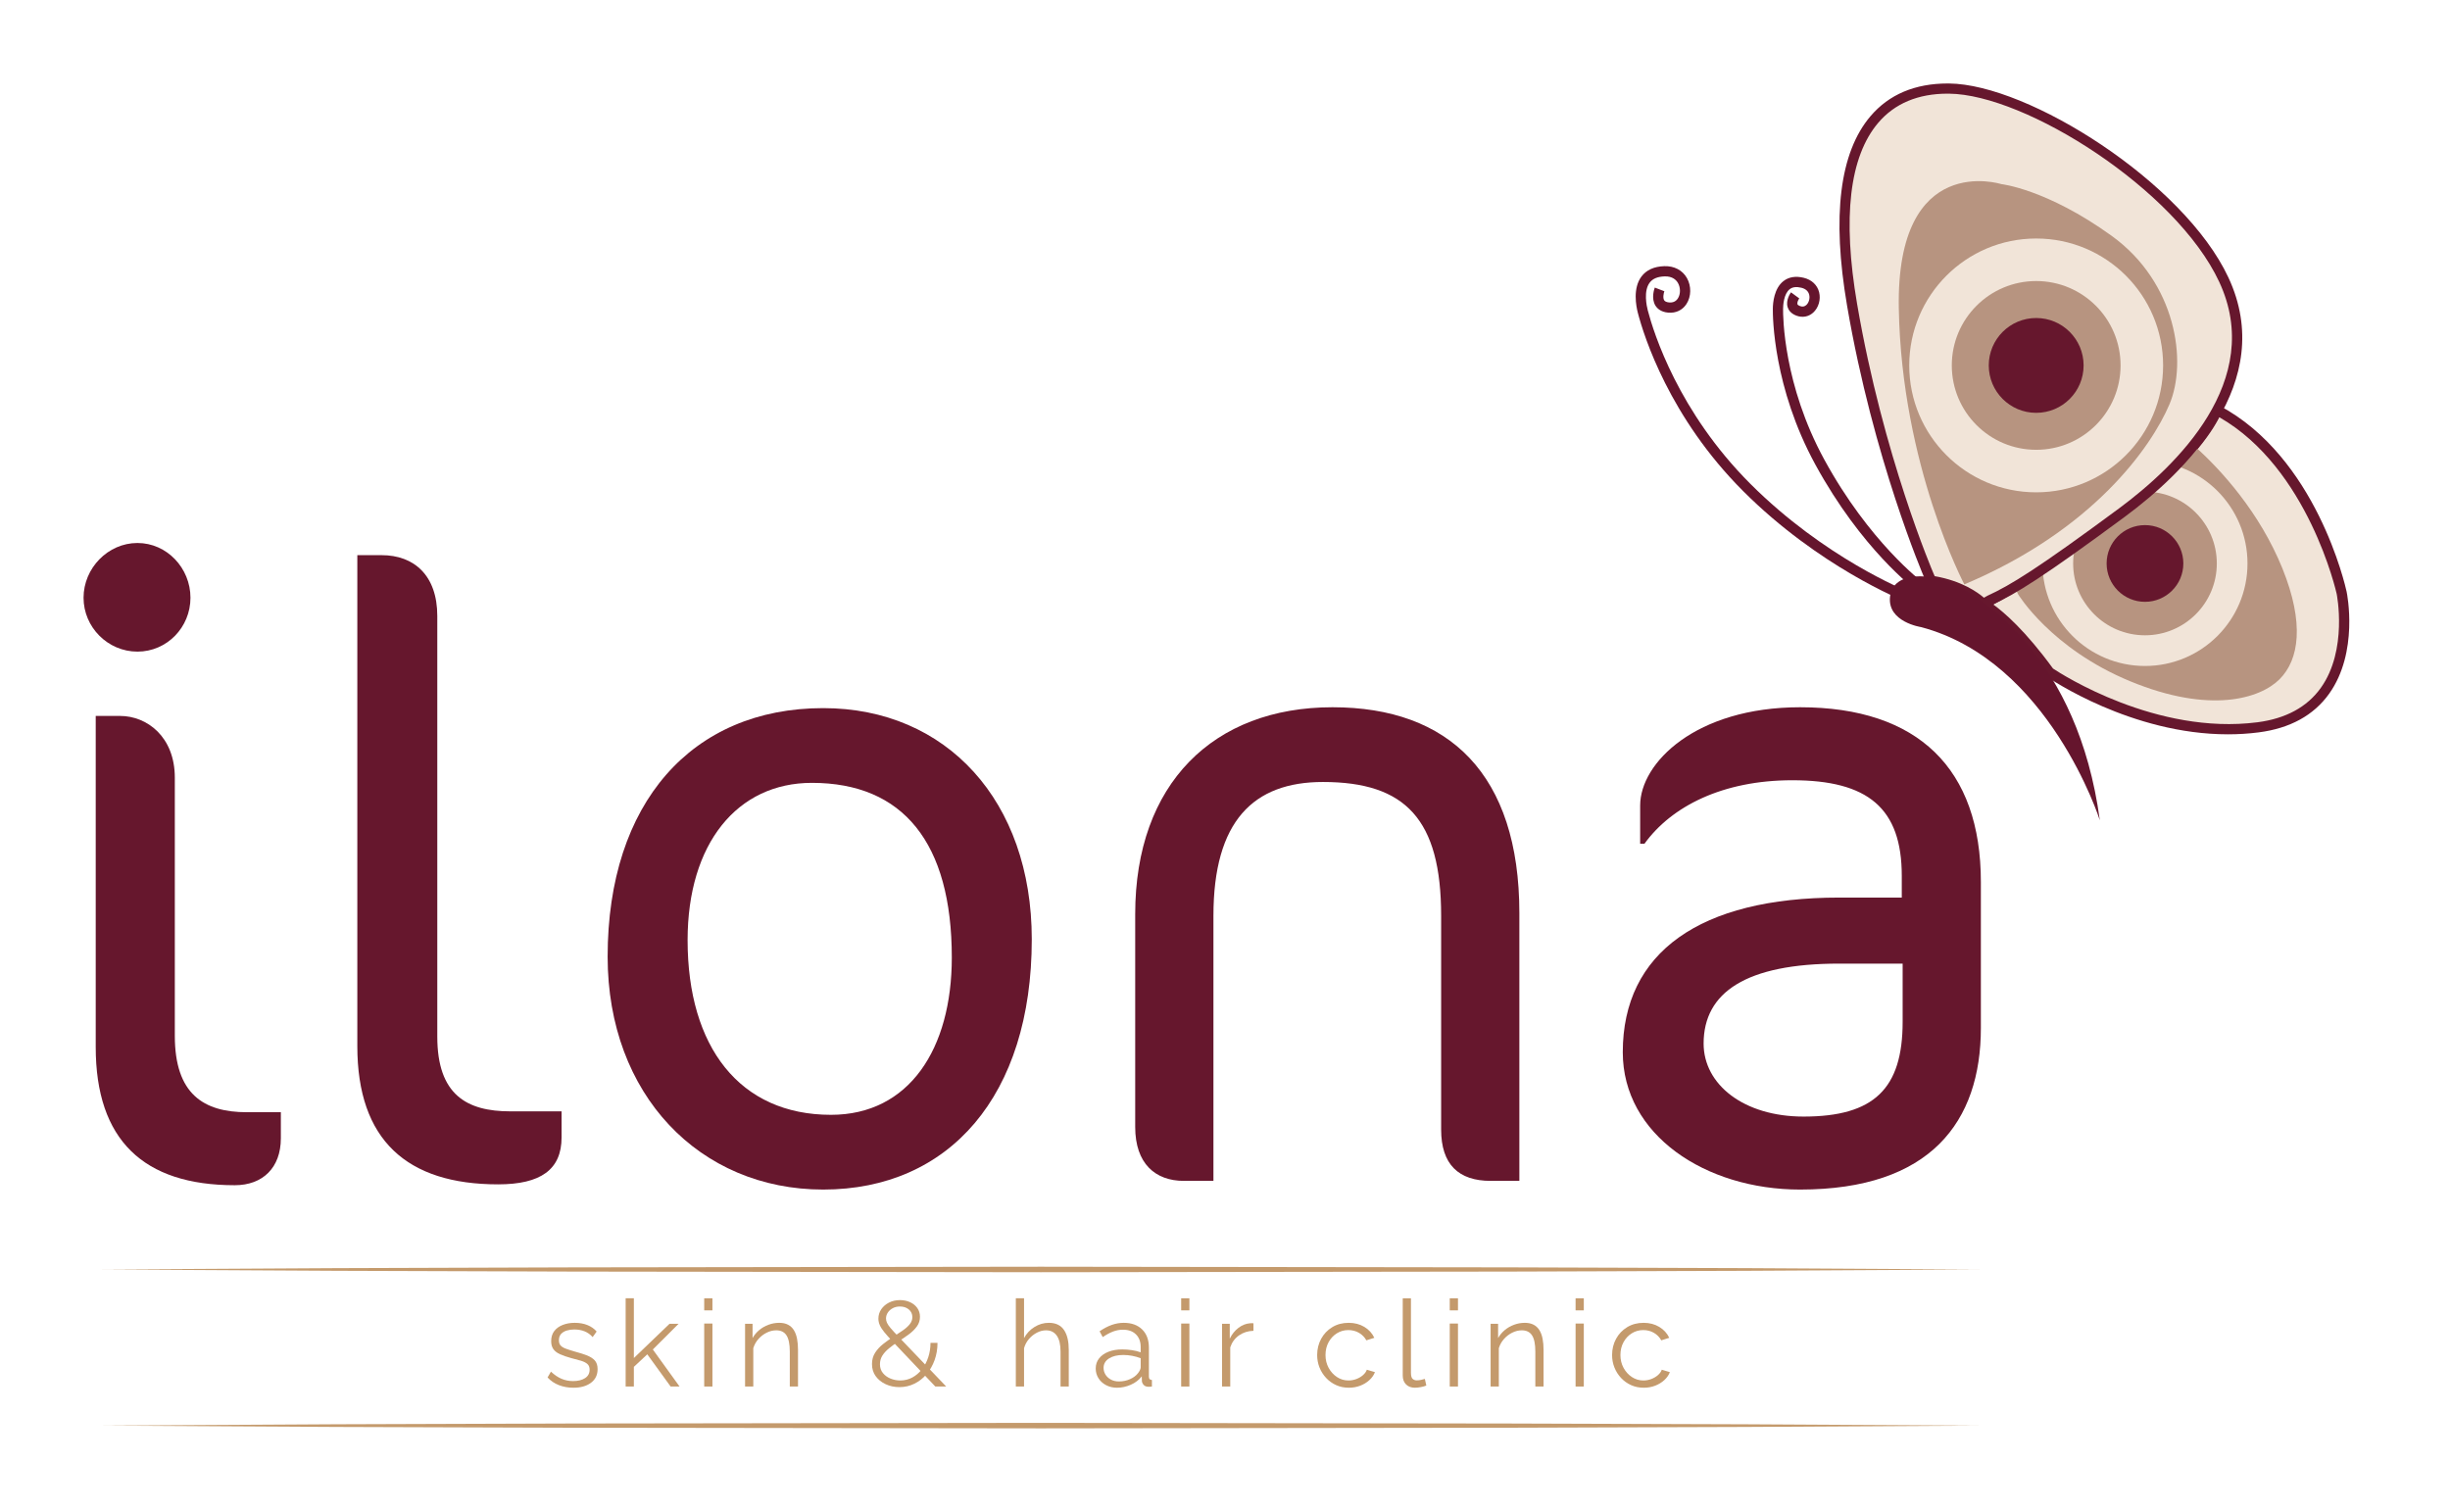
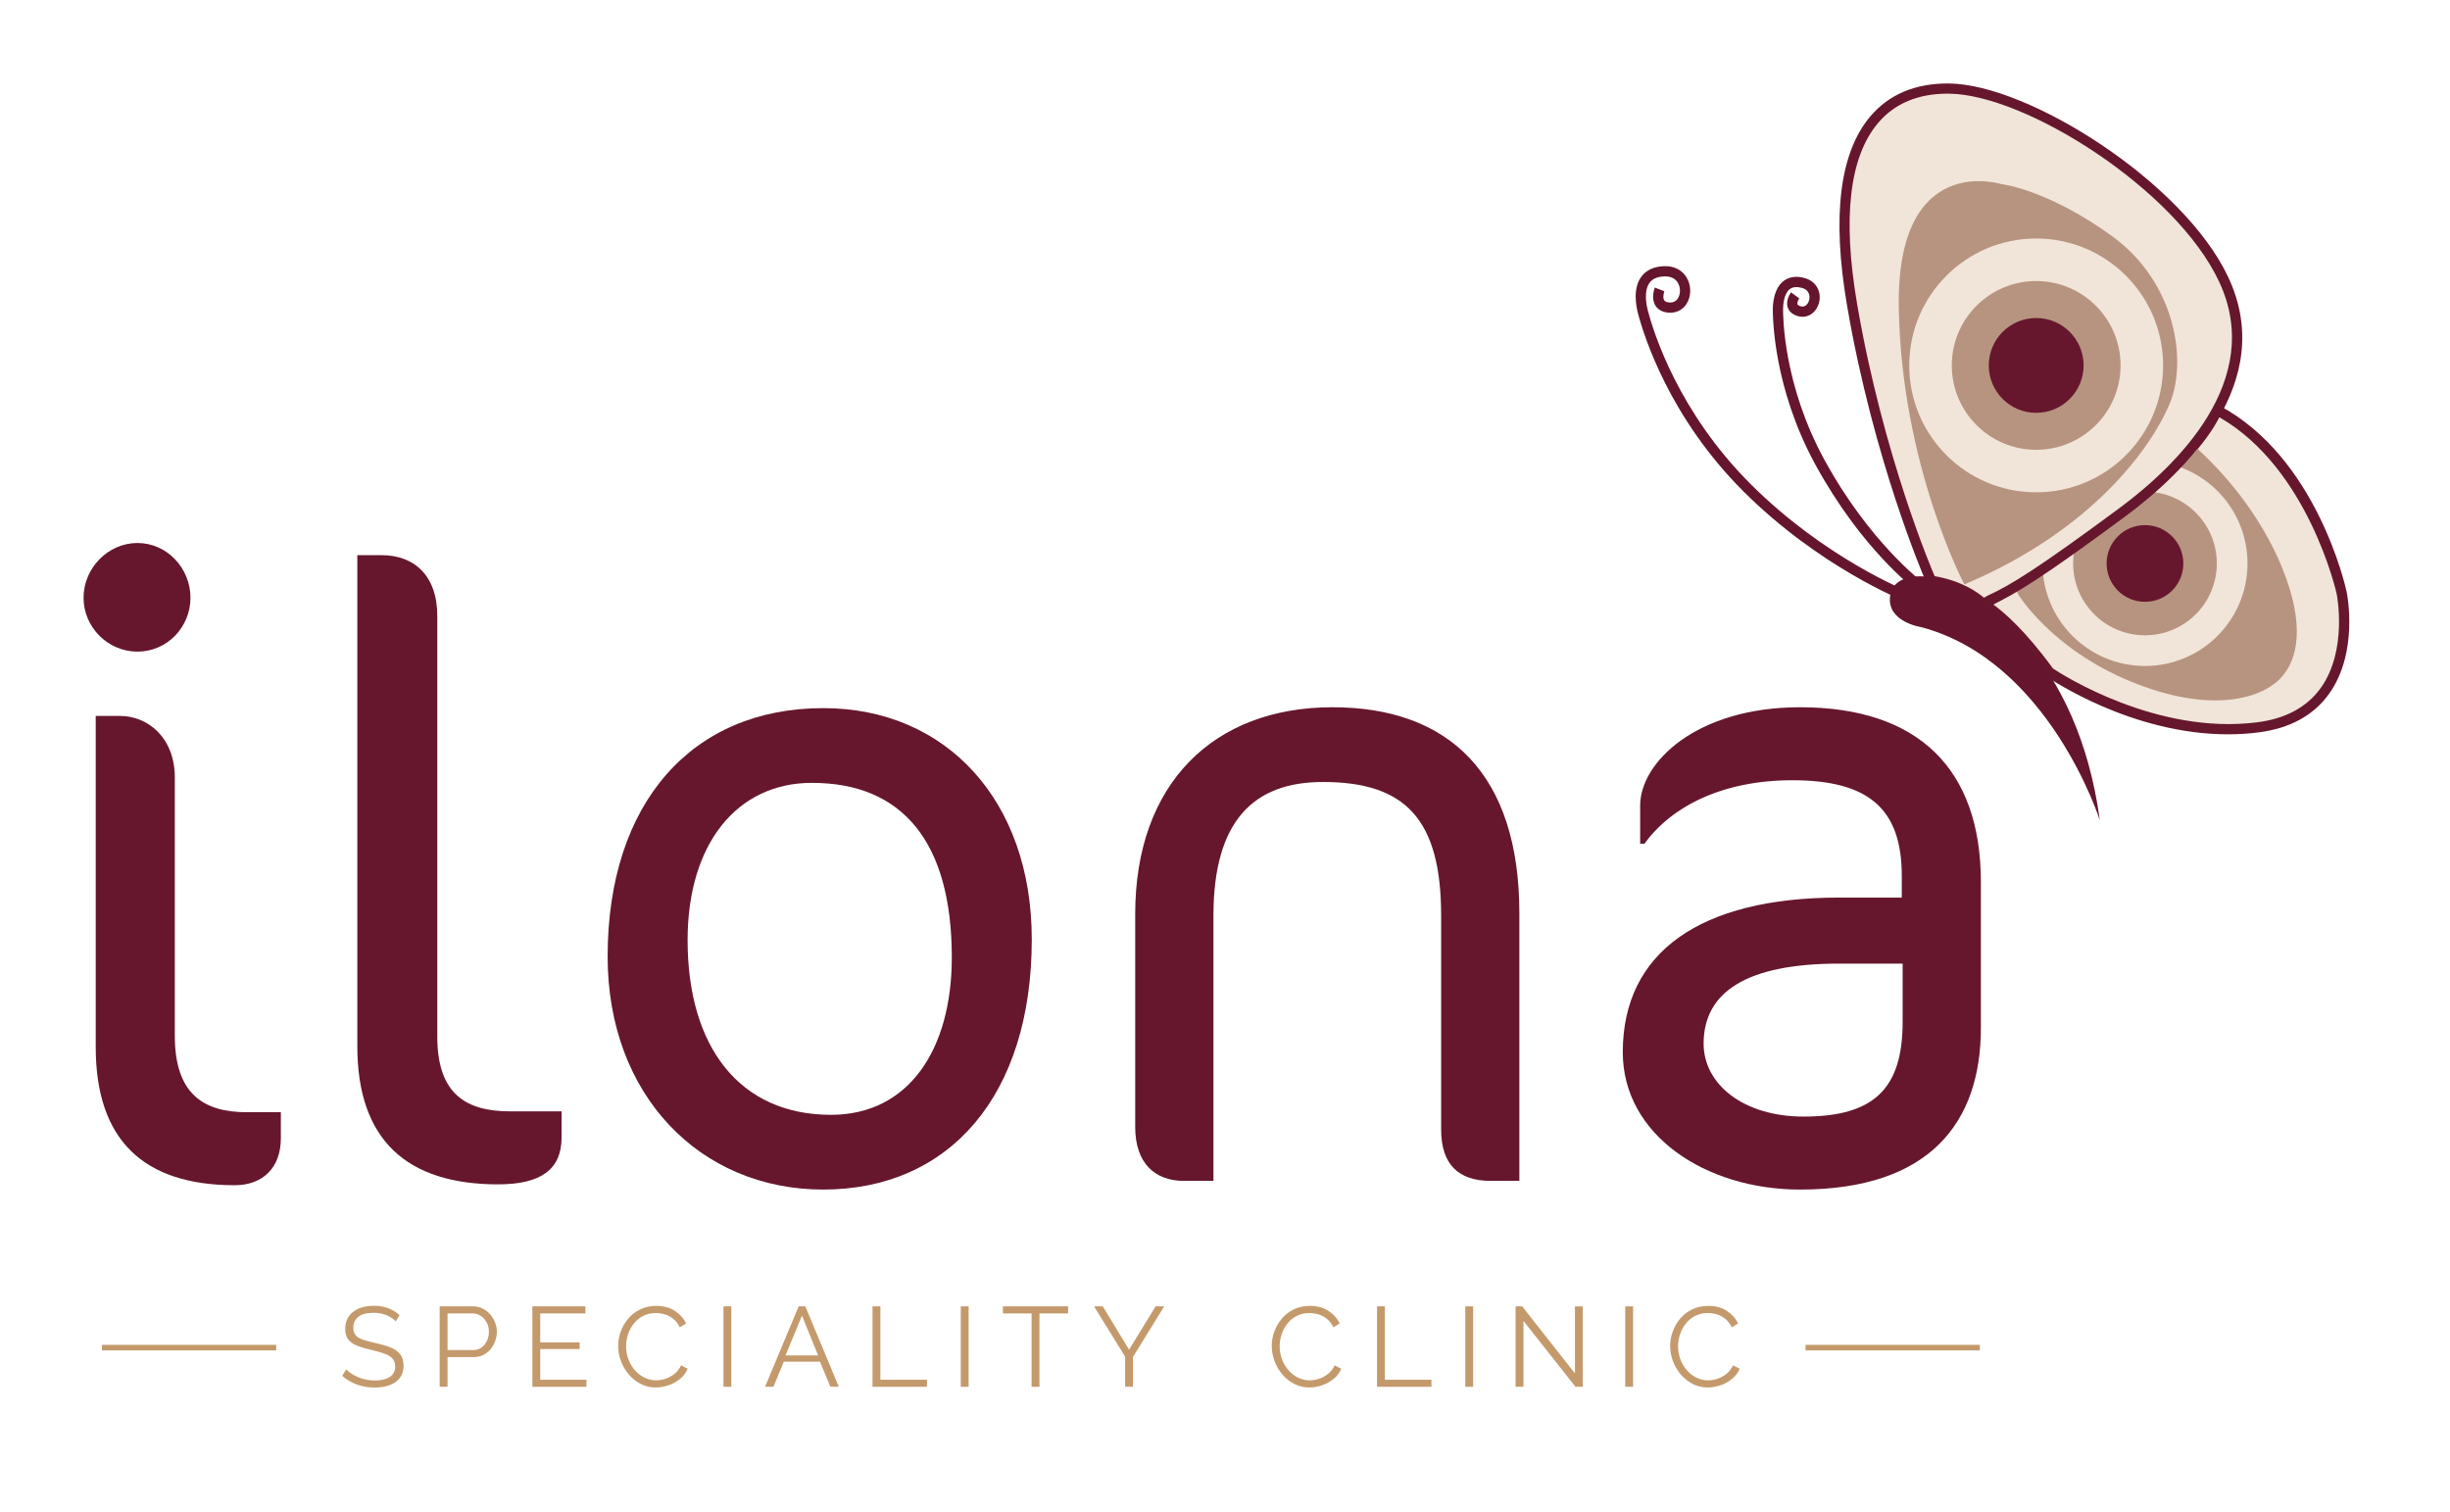
<svg xmlns="http://www.w3.org/2000/svg" version="1.1" width="353.3" height="218" viewBox="0 0 353.3 218">
  <defs>
    <clipPath id="clip_1">
      <path transform="matrix(1,0,0,-1,-271.2,422.476)" d="M271.2 204.476H624.5V422.476H271.2Z" clip-rule="evenodd" />
    </clipPath>
    <clipPath id="clip_2">
      <path transform="matrix(1,0,0,-1,-271.2,422.476)" d="M0 595.276H841.89V0H0Z" />
    </clipPath>
  </defs>
  <g>
    <g clip-path="url(#clip_1)">
      <g clip-path="url(#clip_2)">
        <path transform="matrix(1,0,0,-1,19.8201,93.9758)" d="M0 0C-4.261 0-7.771 3.509-7.771 7.771-7.771 12.031-4.261 15.667 0 15.667 4.261 15.667 7.645 12.031 7.645 7.771 7.645 3.509 4.261 0 0 0" fill="#66172d" />
        <path transform="matrix(1,0,0,-1,33.8577,170.9294)" d="M0 0C-13.161 0-20.054 6.517-20.054 19.927V67.679H-16.544C-12.659 67.679-8.648 64.671-8.648 58.78V21.557C-8.648 13.159-4.512 10.528 1.754 10.528H6.642V6.768C6.642 2.506 4.011 0 0 0" fill="#66172d" />
        <path transform="matrix(1,0,0,-1,71.83188,170.8044)" d="M0 0C-13.16 0-20.304 6.392-20.304 19.928V90.74H-16.795C-12.157 90.74-8.773 87.858-8.773 81.967V21.306C-8.773 12.909-4.512 10.528 1.755 10.528H9.149V6.768C9.149 2.131 6.142 0 0 0" fill="#66172d" />
        <path transform="matrix(1,0,0,-1,117.0765,112.9011)" d="M0 0C-10.778 0-17.922-8.773-17.922-22.685-17.922-38.101-10.402-47.876 2.757-47.876 14.037-47.876 20.178-38.352 20.178-25.192 20.178-8.648 13.16 0 0 0M1.629-58.655C-16.168-58.655-29.453-44.994-29.453-25.066-29.453-2.883-17.296 10.778 1.629 10.778 19.426 10.778 31.709-2.632 31.709-22.56 31.709-45.12 19.803-58.655 1.629-58.655" fill="#66172d" />
        <path transform="matrix(1,0,0,-1,214.9622,170.3034)" d="M0 0C-4.638 0-7.144 2.381-7.144 7.395V38.226C-7.144 52.139-12.283 57.528-24.189 57.528-34.215 57.528-39.98 51.888-39.98 38.226V0H-44.243C-48.378 0-51.261 2.507-51.261 7.77V38.477C-51.261 57.277-39.98 68.306-22.811 68.306-6.016 68.306 4.136 58.656 4.136 38.603V0Z" fill="#66172d" />
        <path transform="matrix(1,0,0,-1,274.3685,138.97)" d="M0 0H-9.149C-22.56 0-28.7-4.136-28.7-11.53-28.7-17.421-22.936-22.059-14.288-22.059-4.135-22.059 0-18.048 0-8.397ZM-14.789-32.586C-28.45-32.586-40.357-24.69-40.357-12.784-40.357 1.629-29.202 9.524-9.149 9.524H-.125V12.658C-.125 22.434-5.013 26.445-15.917 26.445-25.943 26.445-33.338 22.685-37.224 17.295H-37.85V22.81C-37.85 28.951-29.829 36.973-14.789 36.973 2.257 36.973 11.281 28.074 11.281 11.781V-9.274C11.281-22.811 4.011-32.586-14.789-32.586" fill="#66172d" />
        <path transform="matrix(1,0,0,-1,295.5365,96.95041)" d="M0 0C0 0 14.381-9.956 30.071-7.945 45.759-5.934 42.138 11.465 42.138 11.465 42.138 11.465 38.016 30.473 24.137 37.814 24.137 37.814 22.075 31.479 8.649 21.723 2.117 16.977-2.368 14.037-5.252 12.269-8.295 10.404-9.554 9.843-9.554 9.843-9.554 9.843-5.732 7.895 0 0" fill="#f1e4d8" />
        <path transform="matrix(1,0,0,-1,296.0531,96.41431)" d="M0 0C1.297-.862 14.914-9.616 29.461-7.753 33.565-7.227 36.649-5.553 38.627-2.777 42.527 2.697 40.92 10.699 40.904 10.779 40.865 10.956 36.831 28.892 23.974 36.247 22.98 34.215 19.458 28.51 8.564 20.593 3.091 16.618-1.602 13.426-5.385 11.107-6.843 10.213-7.897 9.615-8.607 9.231-7.047 8.099-3.976 5.457 0 0M25.227-9.487C11.299-9.487-.394-1.514-.935-1.14L-1.037-1.068-1.111-.967C-6.634 6.641-10.369 8.636-10.406 8.655L-11.754 9.355-10.369 9.978C-10.357 9.983-9.098 10.553-6.152 12.358-3.573 13.939 .923 16.856 7.701 21.781 20.696 31.223 22.903 37.447 22.924 37.509L23.199 38.327 23.963 37.927C37.983 30.511 42.167 11.874 42.339 11.084 42.414 10.725 44.09 2.363 39.822-3.628 37.597-6.751 34.174-8.628 29.648-9.208 28.157-9.4 26.679-9.487 25.227-9.487" fill="#66172d" />
        <path transform="matrix(1,0,0,-1,291.0111,85.6868)" d="M0 0C0 0 4.726-7.845 16.192-12.571 27.656-17.298 34.897-15.086 37.714-12.269 40.529-9.453 41.334-4.224 38.117 3.721 34.897 11.667 29.366 17.902 25.244 21.522L11.565 14.08-.805 1.71Z" fill="#b79480" />
        <path transform="matrix(1,0,0,-1,324.098,81.26151)" d="M0 0C0-8.165-6.619-14.784-14.783-14.784-22.948-14.784-29.566-8.165-29.566 0-29.566 8.165-22.948 14.784-14.783 14.784-6.619 14.784 0 8.165 0 0" fill="#f1e4d8" />
        <path transform="matrix(1,0,0,-1,319.6737,81.26151)" d="M0 0C0-5.722-4.638-10.359-10.359-10.359-16.08-10.359-20.717-5.722-20.717 0-20.717 5.721-16.08 10.358-10.359 10.358-4.638 10.358 0 5.721 0 0" fill="#b79480" />
        <path transform="matrix(1,0,0,-1,314.846,81.26151)" d="M0 0C0-3.055-2.477-5.532-5.531-5.532-8.586-5.532-11.063-3.055-11.063 0-11.063 3.055-8.586 5.531-5.531 5.531-2.477 5.531 0 3.055 0 0" fill="#66172d" />
        <path transform="matrix(1,0,0,-1,274.4993,86.62521)" d="M0 0C-.121 .047-12.188 4.859-23.133 15.804-33.764 26.436-37.437 38.146-38.309 41.482-38.575 42.502-39.058 45.055-37.797 46.741-37.087 47.689-35.978 48.194-34.5 48.24-33.08 48.287-31.878 47.661-31.237 46.527-30.581 45.367-30.606 43.866-31.299 42.792-31.877 41.896-32.832 41.439-33.94 41.538-34.998 41.633-35.522 42.138-35.776 42.546-36.436 43.606-35.929 44.998-35.87 45.153L-34.492 44.622-35.181 44.887-34.491 44.625C-34.594 44.349-34.737 43.668-34.521 43.324-34.41 43.147-34.169 43.041-33.808 43.008-33.253 42.957-32.823 43.154-32.54 43.592-32.148 44.198-32.142 45.127-32.522 45.801-32.782 46.26-33.335 46.801-34.454 46.764-35.475 46.732-36.181 46.436-36.614 45.856-37.516 44.651-37.046 42.49-36.88 41.856-36.032 38.611-32.457 27.217-22.088 16.848-11.372 6.131 .421 1.421 .54 1.374Z" fill="#65152d" />
        <path transform="matrix(1,0,0,-1,276.3919,85.17313)" d="M0 0C-.321 .238-7.952 5.969-14.614 18.179-20.7 29.333-20.756 39.537-20.742 40.664-20.732 41.507-20.562 43.583-19.211 44.634-18.441 45.233-17.459 45.394-16.287 45.112-15.14 44.835-14.332 44.079-14.068 43.035-13.801 41.971-14.148 40.784-14.934 40.08-15.599 39.484-16.477 39.328-17.341 39.65-18.179 39.963-18.495 40.498-18.612 40.892-18.912 41.899-18.204 42.902-18.122 43.013L-16.933 42.137-17.527 42.575-16.931 42.14C-17.083 41.928-17.261 41.521-17.197 41.312-17.157 41.181-16.973 41.088-16.825 41.033-16.472 40.901-16.175 40.95-15.918 41.18-15.542 41.517-15.367 42.145-15.5 42.674-15.628 43.182-16.02 43.529-16.633 43.677-17.354 43.851-17.902 43.783-18.305 43.469-19.173 42.794-19.259 41.138-19.265 40.646-19.278 39.559-19.225 29.71-13.317 18.886-6.823 6.983 .802 1.243 .878 1.187Z" fill="#65152d" />
        <path transform="matrix(1,0,0,-1,278.138,82.97092)" d="M0 0C0 0-7.241 16.694-11.063 39.021-14.884 61.348-8.146 70.298 2.917 70.197 13.98 70.097 36.104 56.419 42.541 42.642 49.082 28.641 37.532 16.202 27.858 9.051 16.292 .502 12.27-2.012 8.75-3.621L7.845-4.136C7.845-4.136 5.507-1.571 .339-.78Z" fill="#f1e4d8" />
        <path transform="matrix(1,0,0,-1,278.9906,83.09152)" d="M0 0C3.912-.683 6.205-2.334 7.101-3.11L7.592-2.833C10.96-1.293 14.82 1.078 26.569 9.762 34.821 15.861 47.673 28.219 41.024 42.452 34.791 55.793 13.1 69.484 2.058 69.584 2 69.584 1.939 69.585 1.88 69.585-2.397 69.585-5.767 68.173-8.139 65.386-12.295 60.503-13.323 51.715-11.191 39.266-7.431 17.291-.251 .579-.18 .412ZM6.845-4.943 6.45-4.51C6.43-4.488 4.19-2.122-.624-1.385L-1.024-1.323-1.525-.171C-1.598-.004-8.846 16.86-12.638 39.018-14.846 51.916-13.708 61.108-9.257 66.337-6.594 69.466-2.848 71.052 1.878 71.052 1.942 71.052 2.007 71.052 2.072 71.051 13.499 70.948 35.926 56.83 42.354 43.073 49.444 27.894 36.054 14.948 27.442 8.582 15.621-.155 11.685-2.572 8.232-4.155Z" fill="#66172d" />
        <path transform="matrix(1,0,0,-1,283.2674,84.27863)" d="M0 0C0 0-9.052 17.097-9.453 39.826-9.856 62.555 5.33 57.727 5.33 57.727 5.33 57.727 11.867 57.023 21.22 50.285 30.574 43.546 32.182 32.082 29.567 25.947 26.952 19.813 18.605 7.844 0 0" fill="#b79480" />
        <path transform="matrix(1,0,0,-1,311.929,52.6994)" d="M0 0C0-10.109-8.195-18.304-18.303-18.304-28.411-18.304-36.607-10.109-36.607 0-36.607 10.109-28.411 18.303-18.303 18.303-8.195 18.303 0 10.109 0 0" fill="#f1e4d8" />
        <path transform="matrix(1,0,0,-1,305.7952,52.6994)" d="M0 0C0-6.721-5.449-12.169-12.169-12.169-18.89-12.169-24.338-6.721-24.338 0-24.338 6.72-18.89 12.168-12.169 12.168-5.449 12.168 0 6.72 0 0" fill="#b79480" />
        <path transform="matrix(1,0,0,-1,300.4647,52.6994)" d="M0 0C0-3.777-3.062-6.839-6.839-6.839-10.616-6.839-13.677-3.777-13.677 0-13.677 3.777-10.616 6.838-6.839 6.838-3.062 6.838 0 3.777 0 0" fill="#66172d" />
        <path transform="matrix(1,0,0,-1,302.8031,118.2961)" d="M0 0C0 0-7.292 22.955-25.771 27.857-25.771 27.857-30.699 28.587-30.247 32.282-29.793 35.979-24.263 35.727-20.643 33.841-17.021 31.956-3.168 23.533 0 0" fill="#65152d" />
-         <path transform="matrix(1,0,0,-1,285.4818,205.5979)" d="M0 0-33.847-.193-67.694-.304-135.387-.396-203.081-.305-236.928-.194-270.774 0-236.928 .194-203.081 .305-135.387 .396-67.694 .303-33.847 .192Z" fill="#c49a6c" />
-         <path transform="matrix(1,0,0,-1,14.70727,183.0798)" d="M0 0 33.847 .192 67.693 .303 135.387 .396 203.081 .305 236.928 .194 270.774 0 236.928-.194 203.081-.305 135.387-.396 67.693-.304 33.847-.193Z" fill="#c49a6c" />
-         <path transform="matrix(1,0,0,-1,82.69068,200.1345)" d="M0 0C-.744 0-1.435 .122-2.074 .366-2.714 .61-3.266 .982-3.73 1.481L-3.243 2.318C-2.731 1.842-2.217 1.497-1.7 1.281-1.183 1.066-.634 .959-.053 .959 .656 .959 1.231 1.1 1.673 1.382 2.114 1.664 2.336 2.071 2.336 2.601 2.336 2.958 2.228 3.233 2.013 3.424 1.798 3.614 1.49 3.77 1.089 3.892 .688 4.013 .209 4.143-.349 4.282-.976 4.455-1.502 4.638-1.926 4.828-2.351 5.019-2.67 5.261-2.885 5.556-3.1 5.851-3.208 6.234-3.208 6.708-3.208 7.298-3.06 7.786-2.763 8.173-2.466 8.56-2.06 8.855-1.543 9.057-1.026 9.259-.447 9.36 .191 9.36 .889 9.36 1.505 9.25 2.039 9.029 2.574 8.808 3.009 8.5 3.346 8.105L2.771 7.304C2.446 7.675 2.059 7.952 1.612 8.132 1.165 8.312 .668 8.401 .122 8.401-.25 8.401-.604 8.353-.941 8.254-1.279 8.156-1.555 7.995-1.769 7.77-1.984 7.544-2.092 7.235-2.092 6.843-2.092 6.52-2.011 6.268-1.848 6.09-1.685 5.91-1.441 5.76-1.116 5.639-.791 5.518-.39 5.387 .087 5.249 .773 5.064 1.371 4.876 1.882 4.686 2.394 4.495 2.789 4.25 3.068 3.95 3.346 3.649 3.486 3.228 3.486 2.686 3.486 1.842 3.167 1.184 2.527 .711 1.888 .237 1.045 0 0 0" fill="#c49a6c" />
-         <path transform="matrix(1,0,0,-1,96.7049,199.9597)" d="M0 0-3.364 4.645-5.299 2.835V0H-6.484V12.725H-5.299V4.105L-.157 9.046H1.15L-2.563 5.34 1.29 0Z" fill="#c49a6c" />
-         <path transform="matrix(1,0,0,-1,-271.2,422.476)" d="M372.75 231.598H373.935V222.516H372.75ZM372.75 235.241H373.935V233.498H372.75Z" fill="#c49a6c" />
-         <path transform="matrix(1,0,0,-1,115.076,199.9597)" d="M0 0H-1.185V5.04C-1.185 6.102-1.342 6.878-1.655 7.369-1.97 7.859-2.463 8.104-3.137 8.104-3.602 8.104-4.062 7.992-4.514 7.768-4.967 7.543-5.365 7.237-5.708 6.851-6.051 6.465-6.298 6.024-6.449 5.528V0H-7.634V9.046H-6.554V6.985C-6.31 7.423-5.99 7.808-5.595 8.137-5.2 8.467-4.752 8.724-4.253 8.908-3.753 9.093-3.236 9.186-2.702 9.186-2.202 9.186-1.777 9.093-1.429 8.908-1.081 8.724-.801 8.461-.592 8.12-.383 7.779-.232 7.369-.139 6.889-.046 6.41 0 5.875 0 5.287Z" fill="#c49a6c" />
-         <path transform="matrix(1,0,0,-1,134.8768,199.9597)" d="M0 0-6.17 6.506C-6.67 7.034-7.07 7.484-7.373 7.857-7.675 8.23-7.89 8.568-8.018 8.873-8.146 9.177-8.209 9.479-8.209 9.777-8.209 10.282-8.073 10.735-7.8 11.137-7.527 11.539-7.155 11.86-6.684 12.102-6.214 12.342-5.688 12.463-5.107 12.463-4.561 12.463-4.07 12.362-3.634 12.162-3.198 11.96-2.853 11.679-2.597 11.318-2.341 10.956-2.213 10.535-2.213 10.053-2.213 9.536-2.362 9.074-2.658 8.666-2.954 8.259-3.338 7.88-3.809 7.53-4.279 7.18-4.799 6.828-5.368 6.472-5.845 6.151-6.283 5.827-6.684 5.501-7.085 5.174-7.402 4.828-7.634 4.461-7.867 4.095-7.983 3.677-7.983 3.208-7.983 2.704-7.837 2.277-7.547 1.928-7.257 1.579-6.888 1.315-6.44 1.137-5.993 .959-5.531 .872-5.055 .872-4.427 .872-3.85 1.014-3.32 1.298-2.792 1.583-2.33 1.978-1.935 2.484-1.54 2.989-1.234 3.567-1.02 4.218-.804 4.869-.697 5.56-.697 6.292H.314C.314 5.409 .175 4.581-.104 3.809-.383 3.036-.77 2.359-1.264 1.778-1.758 1.196-2.338 .74-3.006 .41-3.675 .079-4.398-.087-5.177-.087-5.897-.087-6.56 .053-7.164 .334-7.768 .615-8.247 1.003-8.602 1.496-8.957 1.99-9.133 2.569-9.133 3.235-9.133 3.855-8.985 4.397-8.689 4.862-8.393 5.327-8.009 5.746-7.539 6.119-7.068 6.492-6.571 6.845-6.048 7.178-5.514 7.521-5.04 7.838-4.627 8.131-4.215 8.423-3.893 8.72-3.66 9.023-3.428 9.327-3.312 9.656-3.312 10.011-3.312 10.457-3.48 10.823-3.817 11.11-4.154 11.396-4.584 11.539-5.107 11.539-5.49 11.539-5.833 11.458-6.135 11.298-6.437 11.139-6.676 10.926-6.85 10.663-7.024 10.4-7.111 10.114-7.111 9.804-7.111 9.61-7.065 9.407-6.972 9.195-6.879 8.983-6.699 8.72-6.432 8.405-6.165 8.09-5.781 7.675-5.281 7.16L1.569 0Z" fill="#c49a6c" />
-         <path transform="matrix(1,0,0,-1,154.1199,199.9597)" d="M0 0H-1.185V5.04C-1.185 6.056-1.365 6.82-1.726 7.334-2.086 7.848-2.603 8.104-3.277 8.104-3.719 8.104-4.157 7.992-4.592 7.768-5.028 7.543-5.412 7.237-5.743 6.851-6.074 6.465-6.31 6.024-6.449 5.528V0H-7.634V12.725H-6.449V6.985C-6.088 7.655-5.586 8.188-4.941 8.588-4.296 8.986-3.608 9.186-2.875 9.186-2.353 9.186-1.909 9.093-1.542 8.908-1.176 8.724-.88 8.455-.653 8.103-.427 7.75-.261 7.339-.157 6.872-.052 6.404 0 5.875 0 5.287Z" fill="#c49a6c" />
-         <path transform="matrix(1,0,0,-1,164.0902,198.053)" d="M0 0C.128 .161 .227 .316 .297 .466 .366 .615 .401 .748 .401 .863V2.176C.006 2.326-.404 2.441-.828 2.521-1.252 2.602-1.679 2.643-2.108 2.643-2.958 2.643-3.643 2.475-4.166 2.142-4.688 1.808-4.95 1.353-4.95 .777-4.95 .443-4.863 .129-4.688-.165-4.515-.458-4.259-.7-3.922-.89-3.584-1.08-3.19-1.175-2.736-1.175-2.167-1.175-1.636-1.066-1.142-.847-.647-.628-.268-.346 0 0M-6.083 .69C-6.083 1.255-5.92 1.744-5.595 2.154-5.27 2.563-4.819 2.881-4.245 3.107-3.669 3.332-3.004 3.444-2.248 3.444-1.807 3.444-1.348 3.409-.872 3.339-.395 3.271 .029 3.165 .401 3.026V3.791C.401 4.553 .175 5.159-.279 5.61-.732 6.06-1.359 6.286-2.161 6.286-2.649 6.286-3.129 6.195-3.599 6.016-4.07 5.835-4.561 5.571-5.072 5.223L-5.525 6.059C-4.933 6.465-4.352 6.77-3.782 6.974-3.213 7.177-2.632 7.279-2.039 7.279-.923 7.279-.041 6.961 .61 6.327 1.261 5.691 1.586 4.814 1.586 3.693V-.48C1.586-.643 1.621-.761 1.691-.835 1.761-.911 1.871-.955 2.022-.966V-1.907C1.895-1.918 1.784-1.93 1.691-1.942 1.598-1.954 1.528-1.954 1.482-1.942 1.191-1.93 .97-1.837 .819-1.663 .668-1.488 .587-1.303 .575-1.105L.558-.443C.151-.966-.377-1.37-1.028-1.654-1.679-1.938-2.342-2.082-3.015-2.082-3.596-2.082-4.123-1.957-4.593-1.709-5.063-1.461-5.43-1.126-5.691-.704-5.952-.283-6.083 .182-6.083 .69" fill="#c49a6c" />
-         <path transform="matrix(1,0,0,-1,-271.2,422.476)" d="M441.53 231.598H442.715V222.516H441.53ZM441.53 235.241H442.715V233.498H441.53Z" fill="#c49a6c" />
-         <path transform="matrix(1,0,0,-1,180.7537,191.9245)" d="M0 0C-.79-.023-1.484-.244-2.083-.662-2.682-1.081-3.103-1.655-3.347-2.388V-8.035H-4.532V1.011H-3.417V-1.133C-3.103-.494-2.687 .023-2.17 .419-1.653 .813-1.104 1.035-.522 1.081-.407 1.092-.305 1.098-.218 1.098-.131 1.098-.058 1.092 0 1.081Z" fill="#c49a6c" />
-         <path transform="matrix(1,0,0,-1,194.5062,200.1345)" d="M0 0C-.662 0-1.27 .125-1.821 .373-2.374 .621-2.856 .965-3.268 1.404-3.681 1.844-4 2.346-4.227 2.913-4.453 3.479-4.566 4.079-4.566 4.715-4.566 5.57-4.375 6.35-3.991 7.055-3.608 7.76-3.073 8.32-2.388 8.736-1.702 9.152-.912 9.36-.017 9.36 .831 9.36 1.58 9.166 2.231 8.776 2.882 8.387 3.364 7.861 3.678 7.199L2.528 6.833C2.272 7.298 1.915 7.661 1.456 7.923 .997 8.184 .489 8.314-.069 8.314-.674 8.314-1.226 8.159-1.725 7.848-2.225 7.535-2.623 7.109-2.919 6.567-3.216 6.025-3.364 5.407-3.364 4.715-3.364 4.034-3.213 3.417-2.911 2.863-2.608 2.31-2.208 1.868-1.708 1.54-1.208 1.21-.656 1.046-.052 1.046 .343 1.046 .724 1.116 1.09 1.255 1.456 1.395 1.775 1.583 2.048 1.822 2.321 2.06 2.504 2.318 2.597 2.597L3.766 2.249C3.603 1.819 3.333 1.432 2.955 1.09 2.577 .747 2.135 .479 1.63 .288 1.125 .096 .582 0 0 0" fill="#c49a6c" />
-         <path transform="matrix(1,0,0,-1,202.2806,187.2351)" d="M0 0H1.185V-10.731C1.185-11.188 1.266-11.485 1.429-11.626 1.592-11.766 1.789-11.836 2.021-11.836 2.23-11.836 2.44-11.813 2.649-11.766 2.858-11.72 3.039-11.674 3.19-11.627L3.399-12.585C3.178-12.679 2.907-12.754 2.588-12.812 2.269-12.87 1.992-12.899 1.76-12.899 1.226-12.899 .799-12.742 .479-12.426 .159-12.111 0-11.678 0-11.129Z" fill="#c49a6c" />
-         <path transform="matrix(1,0,0,-1,-271.2,422.476)" d="M480.261 231.598H481.446V222.516H480.261ZM480.261 235.241H481.446V233.498H480.261Z" fill="#c49a6c" />
-         <path transform="matrix(1,0,0,-1,222.5867,199.9597)" d="M0 0H-1.185V5.04C-1.185 6.102-1.342 6.878-1.655 7.369-1.97 7.859-2.463 8.104-3.137 8.104-3.602 8.104-4.062 7.992-4.514 7.768-4.967 7.543-5.365 7.237-5.708 6.851-6.051 6.465-6.298 6.024-6.449 5.528V0H-7.634V9.046H-6.554V6.985C-6.31 7.423-5.99 7.808-5.595 8.137-5.2 8.467-4.752 8.724-4.253 8.908-3.753 9.093-3.236 9.186-2.702 9.186-2.202 9.186-1.777 9.093-1.429 8.908-1.081 8.724-.801 8.461-.592 8.12-.383 7.779-.232 7.369-.139 6.889-.046 6.41 0 5.875 0 5.287Z" fill="#c49a6c" />
-         <path transform="matrix(1,0,0,-1,-271.2,422.476)" d="M498.406 231.598H499.591V222.516H498.406ZM498.406 235.241H499.591V233.498H498.406Z" fill="#c49a6c" />
-         <path transform="matrix(1,0,0,-1,237.036,200.1345)" d="M0 0C-.662 0-1.27 .125-1.821 .373-2.374 .621-2.856 .965-3.268 1.404-3.681 1.844-4 2.346-4.227 2.913-4.454 3.479-4.566 4.079-4.566 4.715-4.566 5.57-4.375 6.35-3.991 7.055-3.608 7.76-3.073 8.32-2.388 8.736-1.702 9.152-.912 9.36-.018 9.36 .831 9.36 1.58 9.166 2.231 8.776 2.882 8.387 3.364 7.861 3.678 7.199L2.528 6.833C2.272 7.298 1.915 7.661 1.456 7.923 .997 8.184 .488 8.314-.069 8.314-.674 8.314-1.226 8.159-1.726 7.848-2.225 7.535-2.623 7.109-2.919 6.567-3.216 6.025-3.364 5.407-3.364 4.715-3.364 4.034-3.213 3.417-2.911 2.863-2.608 2.31-2.208 1.868-1.708 1.54-1.208 1.21-.656 1.046-.052 1.046 .343 1.046 .724 1.116 1.09 1.255 1.456 1.395 1.775 1.583 2.048 1.822 2.321 2.06 2.504 2.318 2.597 2.597L3.765 2.249C3.603 1.819 3.332 1.432 2.955 1.09 2.577 .747 2.135 .479 1.63 .288 1.125 .096 .582 0 0 0" fill="#c49a6c" />
-         <path transform="matrix(1,0,0,-1,-271.2,422.476)" d="M230.191 50.422H71.229V58.196H230.191Z" fill="#66172d" />
-         <path transform="matrix(1,0,0,-1,-271.2,422.476)" d="M410.347 50.422H251.386V58.196H410.347Z" fill="#c49a6c" />
-         <path transform="matrix(1,0,0,-1,-271.2,422.476)" d="M590.504 50.422H431.542V58.196H590.504Z" fill="#b79480" />
-         <path transform="matrix(1,0,0,-1,-271.2,422.476)" d="M770.661 50.422H611.699V58.196H770.661Z" fill="#f1e4d8" />
+         <rect x="14.700" y="193.950" width="25.132" height="0.8" fill="#c49a6c" />
+         <rect x="260.368" y="193.950" width="25.132" height="0.8" fill="#c49a6c" />
+         <path transform="matrix(0.01634,0,0,-0.01634,48.8318,200)" d="M504.06 577.188Q489.411 593.837 468.97 607.573Q448.528 621.308 423.97 631.367Q399.411 641.425 370.794 647.19Q342.177 652.954 310.177 652.954Q216.699 652.954 173.137 617.392Q129.575 581.83 129.575 521.06Q129.575 479.234 150.458 455.027Q171.341 430.819 215.195 415.789Q259.05 400.759 327.465 385.465Q402.936 369.465 458.114 347.2Q513.291 324.936 543.027 287.319Q572.762 249.702 572.762 185.996Q572.762 137.351 553.998 101.028Q535.234 64.706 500.97 40.794Q466.706 16.883 419.853 5.236Q373 -6.411 317.117 -6.411Q262.234 -6.411 211.617 5.236Q161 16.883 116.177 39.619Q71.355 62.355 31.943 96.532L66.702 153.989Q85.94 133.752 112.47 116.222Q139 98.692 171.5 84.986Q204 71.28 241.411 63.516Q278.823 55.752 318.823 55.752Q403.652 55.752 451.392 86.931Q499.131 118.11 499.131 178.762Q499.131 222.589 475.19 249.09Q451.248 275.592 403.335 292.917Q355.422 310.241 284.713 326.241Q210.947 343.358 160.181 363.975Q109.415 384.592 83.738 419.151Q58.06 453.709 58.06 510.592Q58.06 576.826 90.324 622.502Q122.589 668.177 180.0 691.589Q237.411 715 311 715Q358.117 715 398.44 705.441Q438.762 695.883 473.438 677.736Q508.114 659.589 537.525 632.823Z" fill="#c49a6c" />
+         <path transform="matrix(0.01634,0,0,-0.01634,61.949,200)" d="M89.121 0V710H383.06Q429.177 710 467.441 690.794Q505.706 671.589 533.97 639.53Q562.234 607.472 577.94 567.707Q593.645 527.943 593.645 486.532Q593.645 429.415 568.087 377.798Q542.528 326.181 496.706 294.122Q450.883 262.064 389.355 262.064H158.518V0ZM158.518 324.404H385.826Q427.83 324.404 458.714 347.053Q489.599 369.702 506.571 406.94Q523.542 444.177 523.542 486.532Q523.542 531.181 503.776 567.918Q484.011 604.656 451.479 626.158Q418.947 647.659 379.532 647.659H158.518Z" fill="#c49a6c" />
+         <path transform="matrix(0.01634,0,0,-0.01634,75.3113,200)" d="M566.411 62.341V0H89.121V710H557.411V647.659H158.518V392.053H506.234V333.241H158.518V62.341Z" fill="#c49a6c" />
+         <path transform="matrix(0.01634,0,0,-0.01634,88.4611,200)" d="M41.649 360Q41.649 424.706 64.149 487.206Q86.649 549.706 130.002 601.206Q173.355 652.706 236.06 683.353Q298.766 714 378.766 714Q473.766 714 541.177 670.5Q608.589 627 641.294 559L585.599 524.773Q562.833 571.833 528.126 599.658Q493.418 627.482 453.564 639.218Q413.709 650.954 374.766 650.954Q311.351 650.954 262.172 625.482Q212.993 600.011 179.344 557.362Q145.695 514.713 128.724 462.269Q111.752 409.826 111.752 356.294Q111.752 297.468 131.871 243.378Q151.989 189.287 187.933 147.638Q223.876 105.989 272.408 81.518Q320.94 57.046 377.766 57.046Q417.709 57.046 459.652 70.929Q501.596 84.812 538.245 113.931Q574.894 143.05 596.954 189.404L655.472 159Q632.883 106 586.883 69.0Q540.883 32 484.677 13.0Q428.472 -6 373.766 -6Q301.06 -6 240.207 25.5Q179.355 57 134.855 109.5Q90.355 162 66.002 227.5Q41.649 293 41.649 360Z" fill="#c49a6c" />
+         <path transform="matrix(0.01634,0,0,-0.01634,102.869,200)" d="M89.121 0V710H158.518V0Z" fill="#c49a6c" />
+         <path transform="matrix(0.01634,0,0,-0.01634,110.1208,200)" d="M308.947 710H367.876L663.468 0H589.248L497.301 221.539H177.816L86.575 0H12.355ZM480.539 276.823 338.411 628.074 192.872 276.823Z" fill="#c49a6c" />
+         <path transform="matrix(0.01634,0,0,-0.01634,124.3654,200)" d="M89.121 0V710H158.518V62.341H569.234V0Z" fill="#c49a6c" />
+         <path transform="matrix(0.01634,0,0,-0.01634,137.0904,200)" d="M89.121 0V710H158.518V0Z" fill="#c49a6c" />
+         <path transform="matrix(0.01634,0,0,-0.01634,144.3423,200)" d="M592.585 647.659H339.638V0H270.241V647.659H17.294V710H592.585Z" fill="#c49a6c" />
+         <path transform="matrix(0.01634,0,0,-0.01634,157.5085,200)" d="M92.575 710 324.94 327.638 559.011 710H634.936L359.638 263.709V0H290.241V265.709L15.943 710Z" fill="#c49a6c" />
+         <path transform="matrix(0.01634,0,0,-0.01634,182.7107,200)" d="M41.649 360Q41.649 424.706 64.149 487.206Q86.649 549.706 130.002 601.206Q173.355 652.706 236.06 683.353Q298.766 714 378.766 714Q473.766 714 541.177 670.5Q608.589 627 641.294 559L585.599 524.773Q562.833 571.833 528.126 599.658Q493.418 627.482 453.564 639.218Q413.709 650.954 374.766 650.954Q311.351 650.954 262.172 625.482Q212.993 600.011 179.344 557.362Q145.695 514.713 128.724 462.269Q111.752 409.826 111.752 356.294Q111.752 297.468 131.871 243.378Q151.989 189.287 187.933 147.638Q223.876 105.989 272.408 81.518Q320.94 57.046 377.766 57.046Q417.709 57.046 459.652 70.929Q501.596 84.812 538.245 113.931Q574.894 143.05 596.954 189.404L655.472 159Q632.883 106 586.883 69.0Q540.883 32 484.677 13.0Q428.472 -6 373.766 -6Q301.06 -6 240.207 25.5Q179.355 57 134.855 109.5Q90.355 162 66.002 227.5Q41.649 293 41.649 360Z" fill="#c49a6c" />
+         <path transform="matrix(0.01634,0,0,-0.01634,197.1186,200)" d="M89.121 0V710H158.518V62.341H569.234V0Z" fill="#c49a6c" />
+         <path transform="matrix(0.01634,0,0,-0.01634,209.8437,200)" d="M89.121 0V710H158.518V0Z" fill="#c49a6c" />
+         <path transform="matrix(0.01634,0,0,-0.01634,217.0955,200)" d="M158.518 581.379V0H89.121V710H147.167L613.248 117.915V709.294H682.645V0H618.011Z" fill="#c49a6c" />
+         <path transform="matrix(0.01634,0,0,-0.01634,232.9085,200)" d="M89.121 0V710H158.518V0Z" fill="#c49a6c" />
+         <path transform="matrix(0.01634,0,0,-0.01634,240.1603,200)" d="M41.649 360Q41.649 424.706 64.149 487.206Q86.649 549.706 130.002 601.206Q173.355 652.706 236.06 683.353Q298.766 714 378.766 714Q473.766 714 541.177 670.5Q608.589 627 641.294 559L585.599 524.773Q562.833 571.833 528.126 599.658Q493.418 627.482 453.564 639.218Q413.709 650.954 374.766 650.954Q311.351 650.954 262.172 625.482Q212.993 600.011 179.344 557.362Q145.695 514.713 128.724 462.269Q111.752 409.826 111.752 356.294Q111.752 297.468 131.871 243.378Q151.989 189.287 187.933 147.638Q223.876 105.989 272.408 81.518Q320.94 57.046 377.766 57.046Q417.709 57.046 459.652 70.929Q501.596 84.812 538.245 113.931Q574.894 143.05 596.954 189.404L655.472 159Q632.883 106 586.883 69.0Q540.883 32 484.677 13.0Q428.472 -6 373.766 -6Q301.06 -6 240.207 25.5Q179.355 57 134.855 109.5Q90.355 162 66.002 227.5Q41.649 293 41.649 360Z" fill="#c49a6c" />
      </g>
    </g>
  </g>
</svg>
